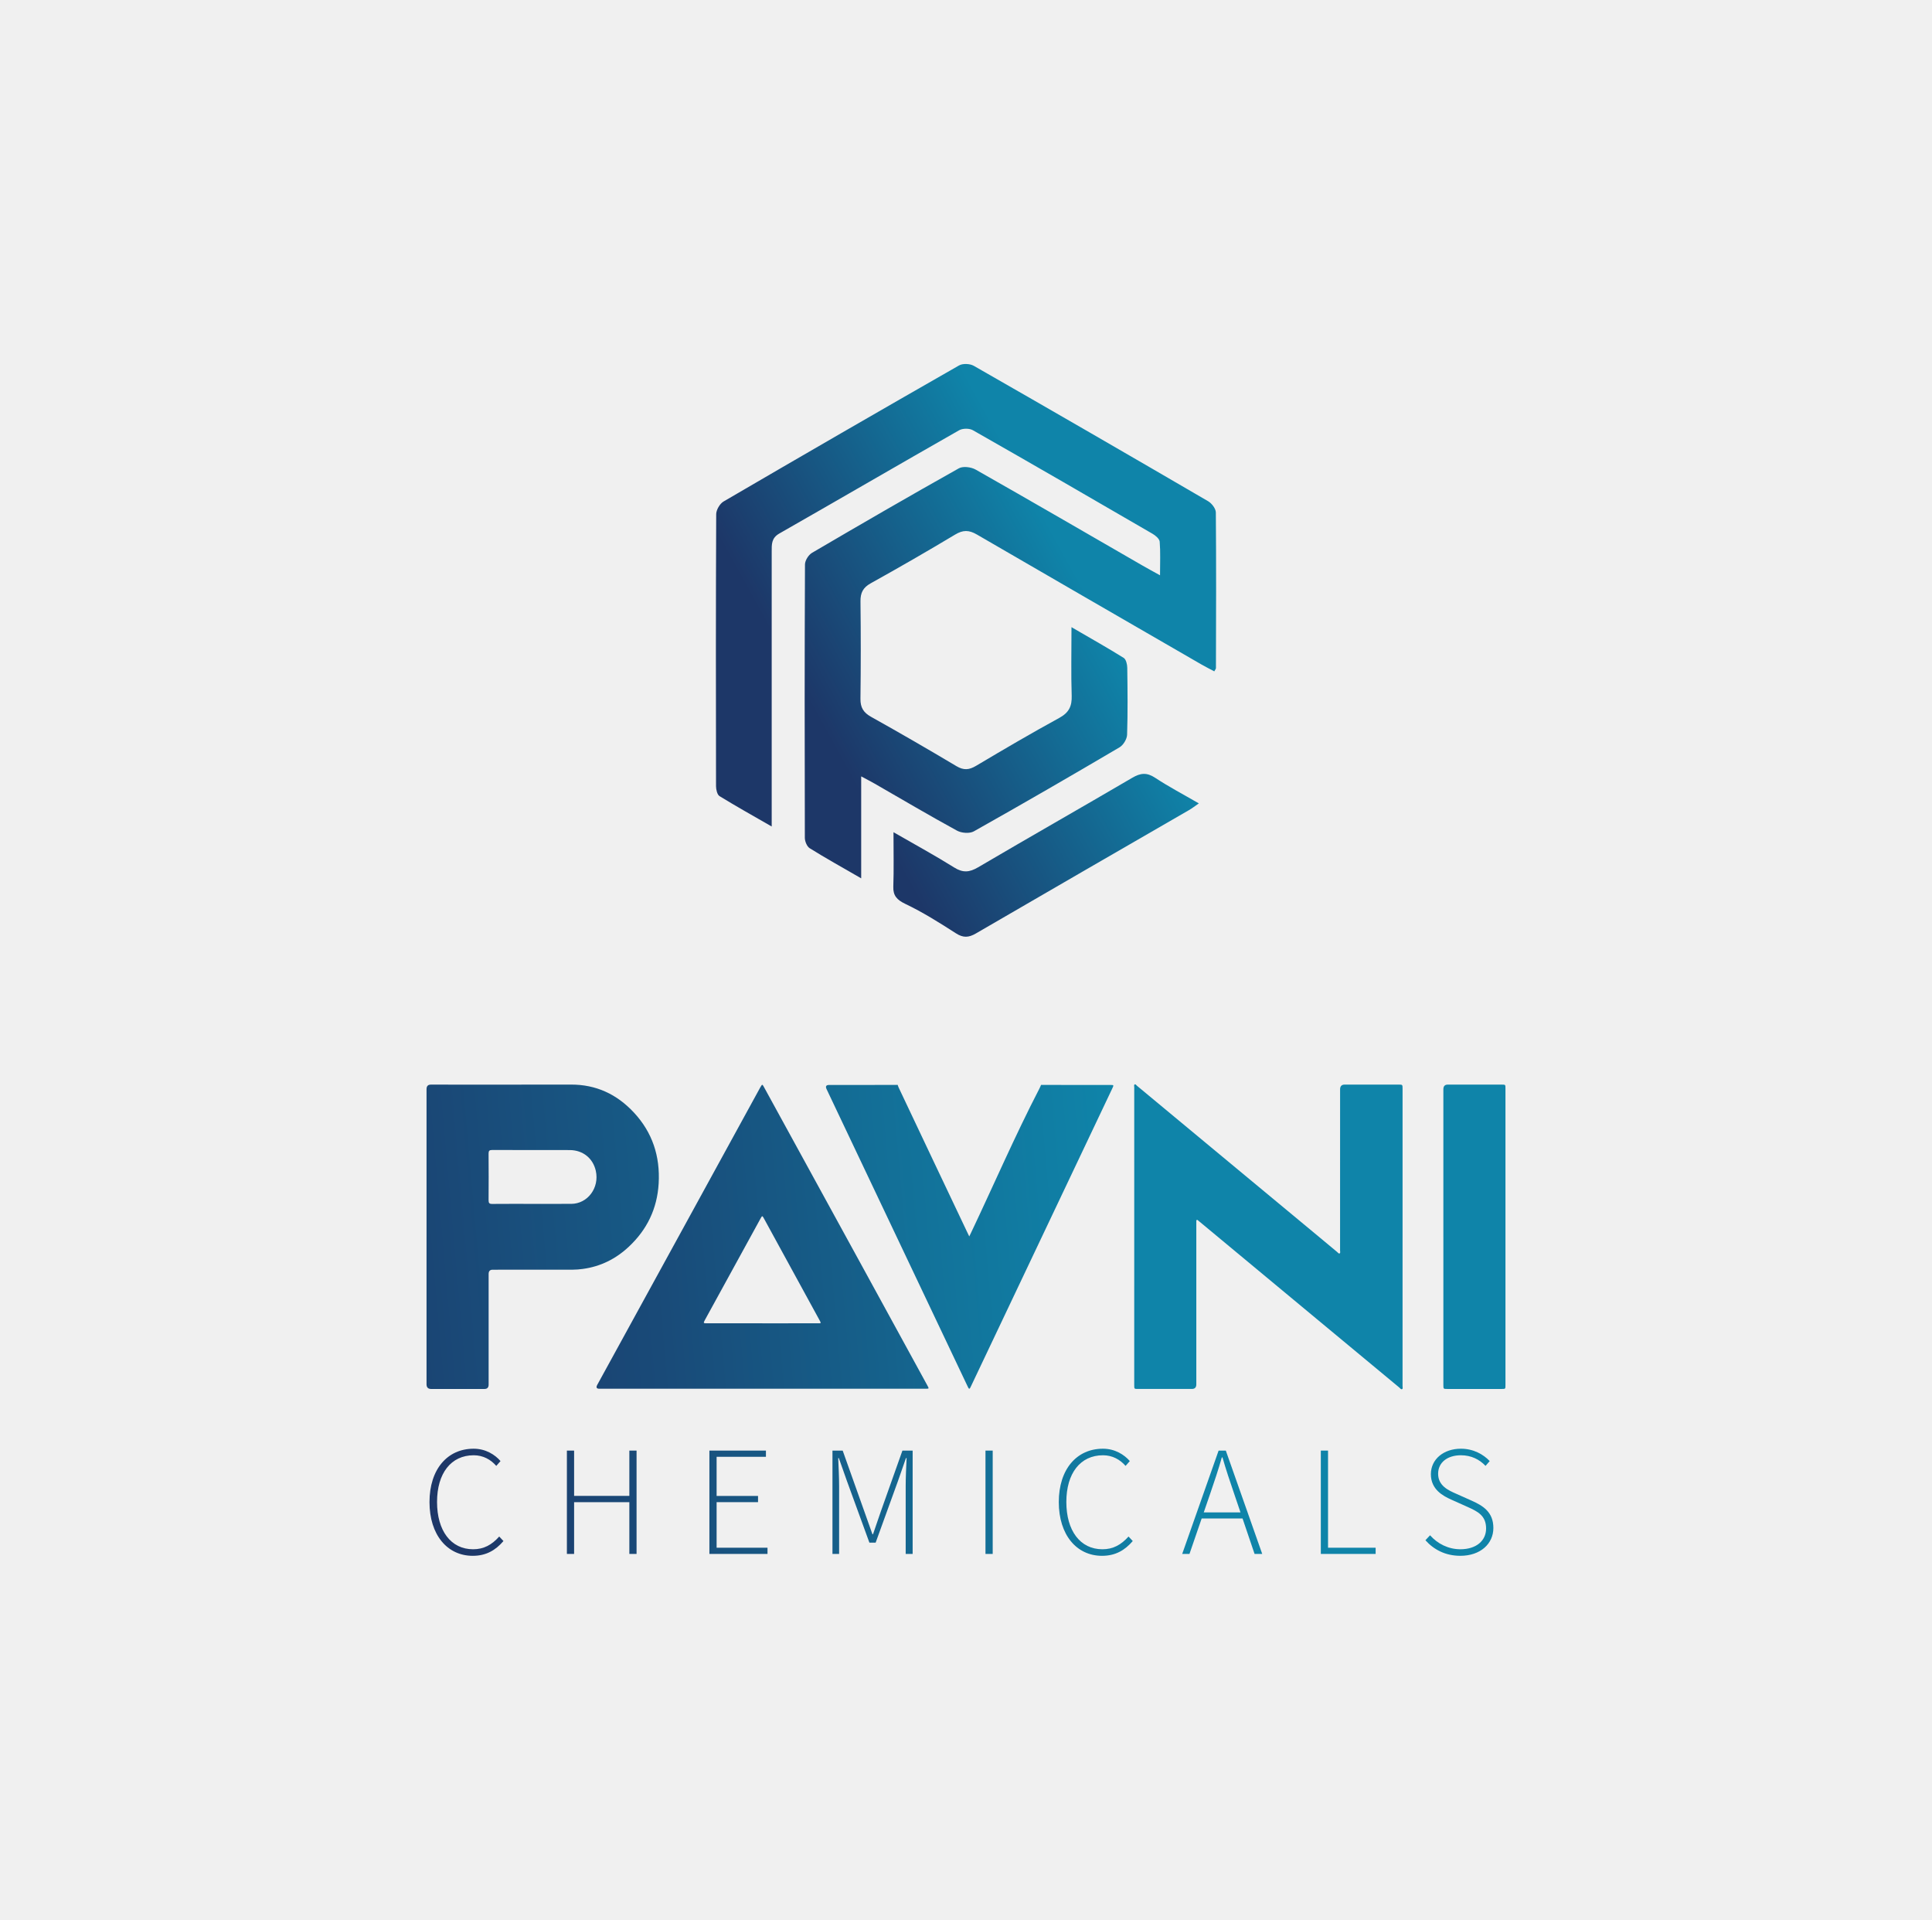
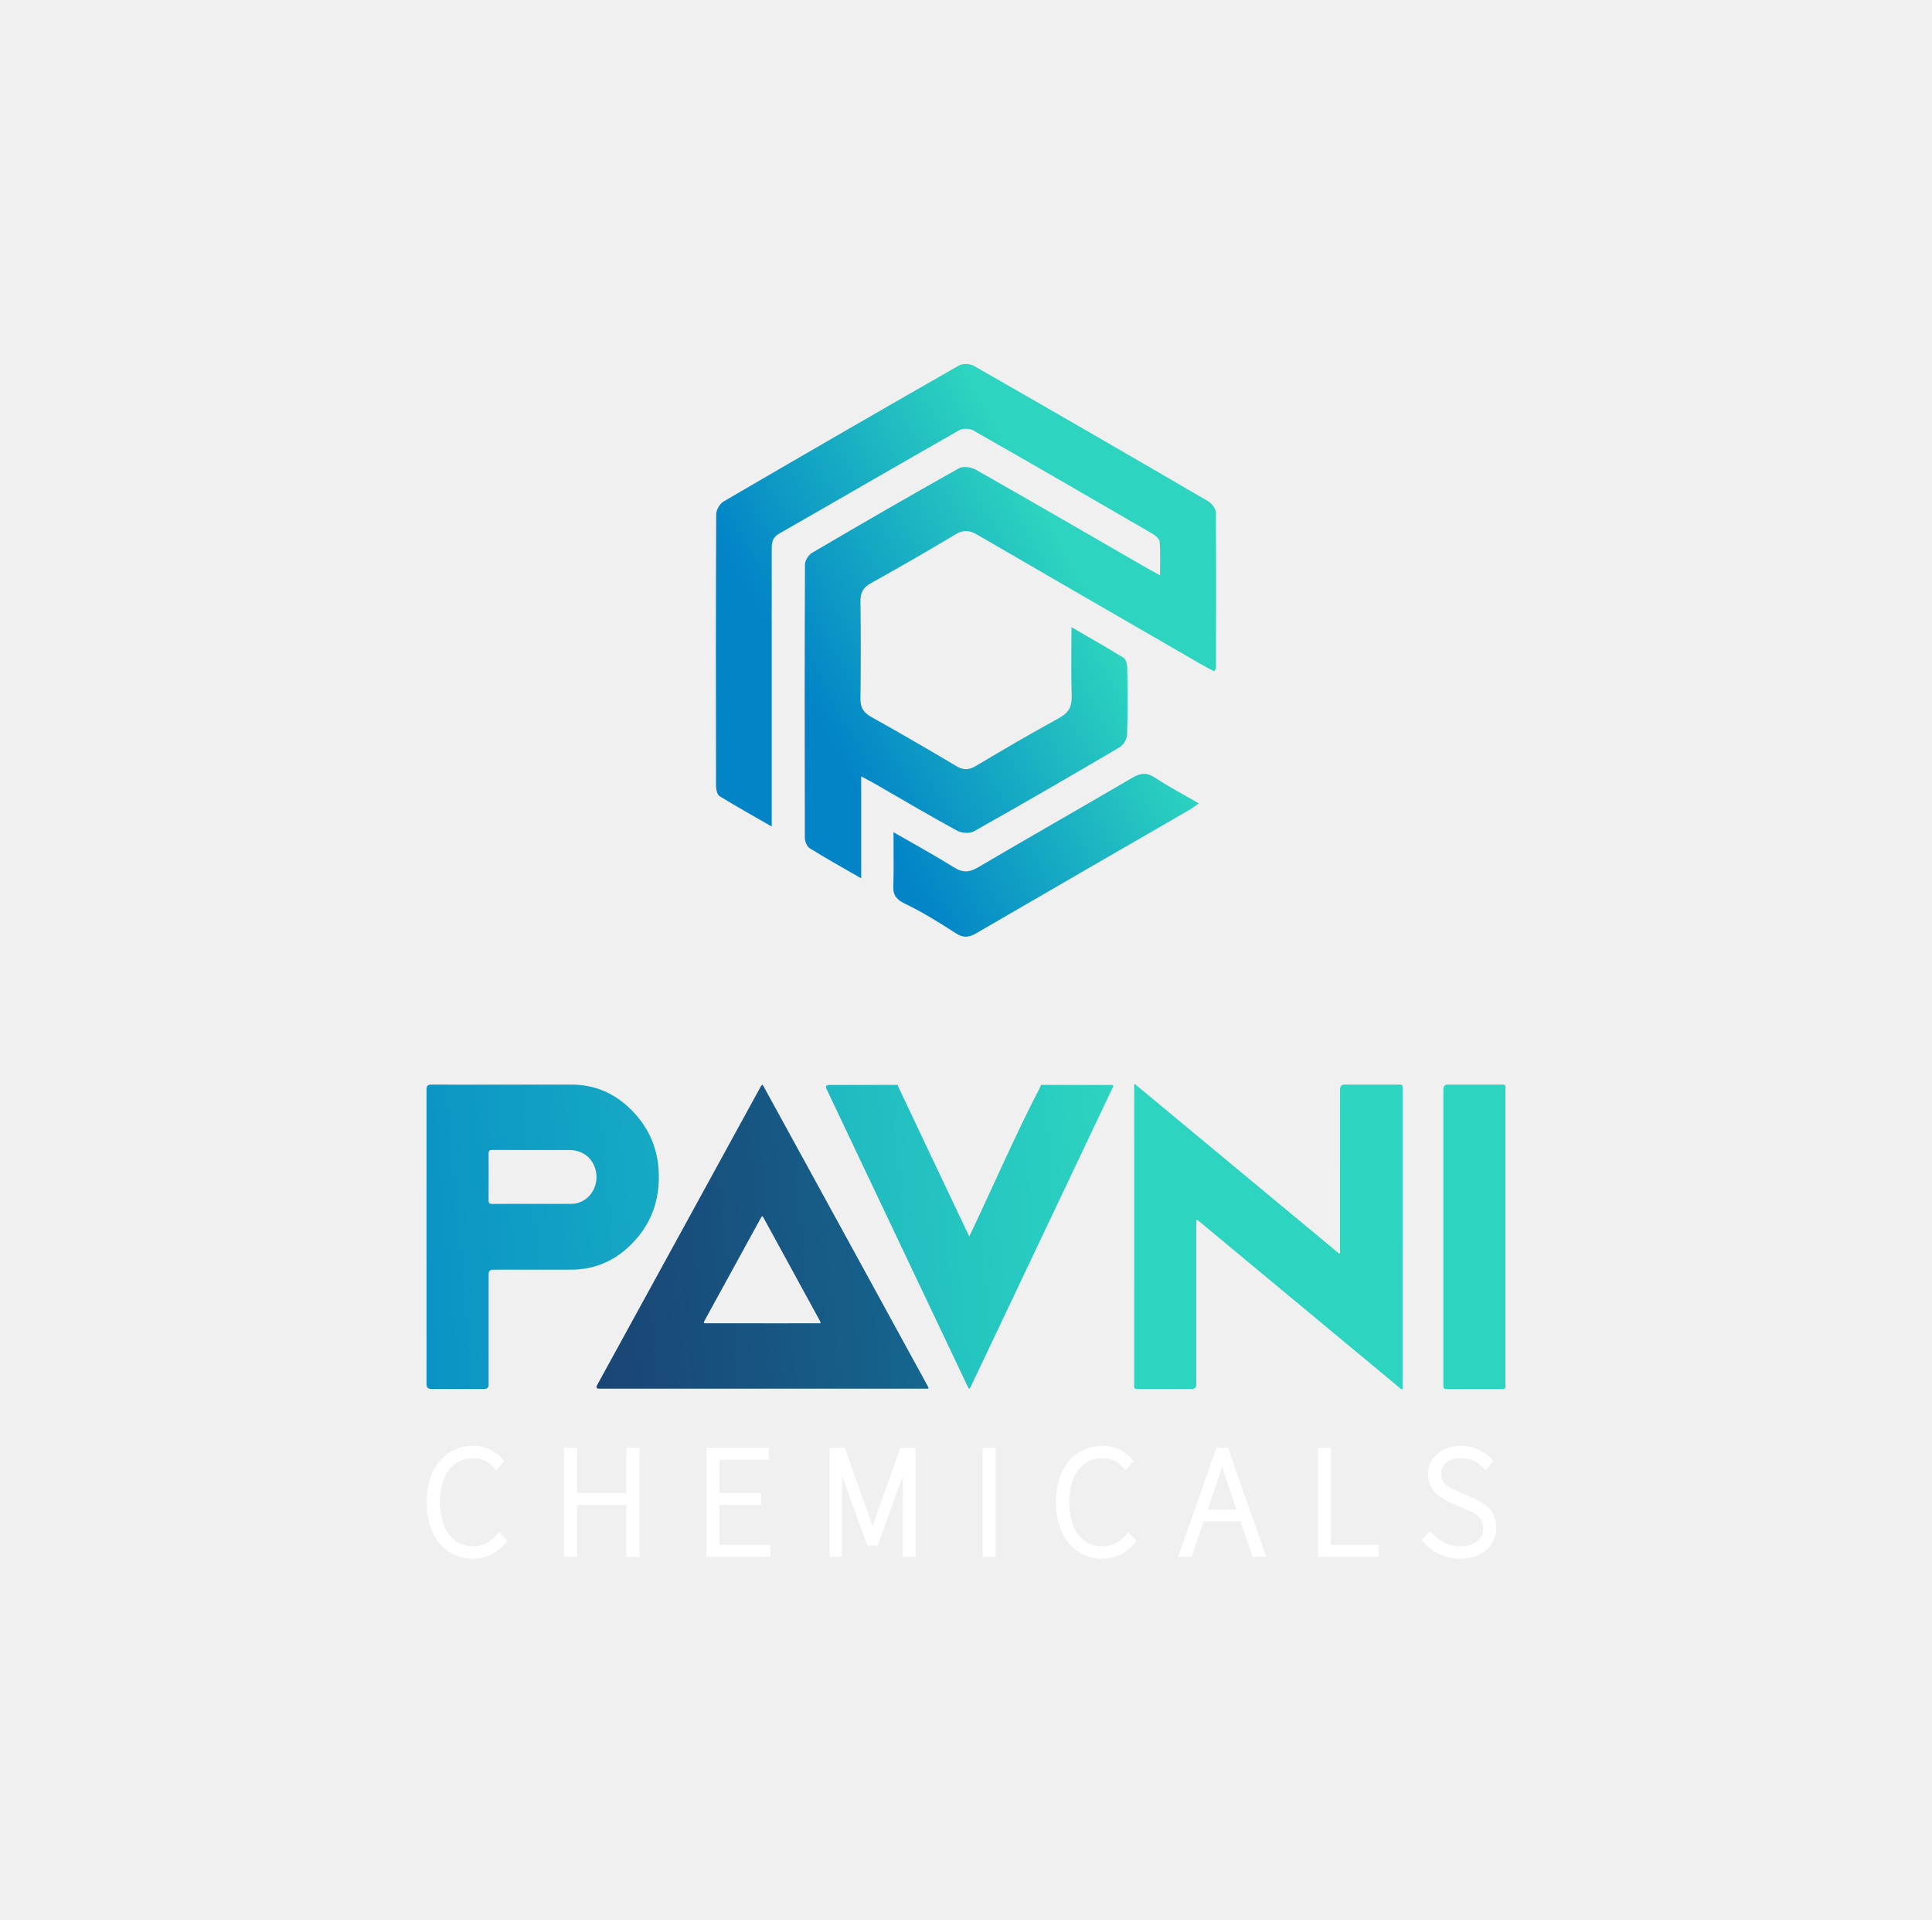
<svg xmlns="http://www.w3.org/2000/svg" xmlns:xlink="http://www.w3.org/1999/xlink" id="Layer_1" viewBox="0 0 1000 993.5">
  <defs>
-     <style>.cls-1{fill:url(#linear-gradient-12);}.cls-1,.cls-2,.cls-3,.cls-4,.cls-5,.cls-6,.cls-7,.cls-8,.cls-9,.cls-10,.cls-11,.cls-12,.cls-13,.cls-14,.cls-15,.cls-16{stroke-width:0px;}.cls-2{fill:url(#linear-gradient);}.cls-3{fill:url(#linear-gradient-6);}.cls-4{fill:url(#linear-gradient-15);}.cls-5{fill:url(#linear-gradient-11);}.cls-6{fill:url(#linear-gradient-5);}.cls-7{fill:url(#linear-gradient-13);}.cls-8{fill:url(#linear-gradient-16);}.cls-9{fill:url(#linear-gradient-14);}.cls-10{fill:url(#linear-gradient-2);}.cls-11{fill:url(#linear-gradient-7);}.cls-12{fill:url(#linear-gradient-3);}.cls-13{fill:url(#linear-gradient-9);}.cls-14{fill:url(#linear-gradient-8);}.cls-15{fill:url(#linear-gradient-10);}.cls-16{fill:url(#linear-gradient-4);}</style>
+     <style>.cls-1{fill:url(#linear-gradient-12);}.cls-1,.cls-2,.cls-3,.cls-4,.cls-5,.cls-6,.cls-7,.cls-8,.cls-9,.cls-10,.cls-11,.cls-12,.cls-13,.cls-14,.cls-15,.cls-16{stroke-width:0px;}.cls-2{fill:url(#linear-gradient);}.cls-3{fill:url(#linear-gradient-6);}.cls-4{fill:url(#linear-gradient-15);}.cls-5{fill:url(#linear-gradient-11);}.cls-6{fill:url(#linear-gradient-5);}.cls-7{fill:url(#linear-gradient-13);}.cls-8{fill:url(#linear-gradient-16);}.cls-9{fill:url(#linear-gradient-14);}.cls-10{fill:url(#linear-gradient-2);}.cls-11{fill:url(#linear-gradient-7);}.cls-12{fill:url(#linear-gradient-3);}.cls-13{fill:url(#linear-gradient-9);}.cls-14{fill:url(#linear-gradient-8);}.cls-15{fill:url(#linear-gradient-10);}.cls-16{fill:url(#linear-gradient-4);}.cls-1,.cls-4,.cls-5,.cls-7,.cls-8,.cls-9,.cls-13,.cls-14,.cls-15{fill:#ffffff !important; stroke:#ffffff !important; stroke-width:3px !important; opacity:1 !important; letter-spacing:0.1em;}</style>
    <linearGradient id="linear-gradient" x1="415.018" y1="356.681" x2="621.931" y2="242.522" gradientUnits="userSpaceOnUse">
-       <stop offset="0" stop-color="#1d3768" />
-       <stop offset=".648" stop-color="#0f84a9" />
+       <stop offset="0" stop-color="#0284c7" />
+       <stop offset=".648" stop-color="#2dd4bf" />
    </linearGradient>
    <linearGradient id="linear-gradient-2" x1="473.446" y1="462.581" x2="680.359" y2="348.423" xlink:href="#linear-gradient" />
    <linearGradient id="linear-gradient-3" x1="136.515" y1="686.081" x2="826.244" y2="625.004" xlink:href="#linear-gradient" />
    <linearGradient id="linear-gradient-4" x1="134.809" y1="666.811" x2="824.538" y2="605.733" gradientUnits="userSpaceOnUse">
-       <stop offset="0" stop-color="#1d3768" />
+       <stop offset="0" stop-color="#0284c7" />
      <stop offset=".134" stop-color="#1c3b6c" />
      <stop offset=".293" stop-color="#194a78" />
      <stop offset=".466" stop-color="#15628c" />
      <stop offset=".646" stop-color="#0f83a8" />
-       <stop offset=".648" stop-color="#0f84a9" />
+       <stop offset=".648" stop-color="#2dd4bf" />
    </linearGradient>
    <linearGradient id="linear-gradient-5" x1="133.251" y1="649.218" x2="822.98" y2="588.141" xlink:href="#linear-gradient" />
    <linearGradient id="linear-gradient-6" x1="135.027" y1="669.276" x2="824.756" y2="608.198" xlink:href="#linear-gradient" />
    <linearGradient id="linear-gradient-7" x1="137.346" y1="695.462" x2="827.075" y2="634.384" xlink:href="#linear-gradient" />
    <linearGradient id="linear-gradient-8" x1="238.108" y1="778.182" x2="808.661" y2="714.125" xlink:href="#linear-gradient" />
    <linearGradient id="linear-gradient-9" x1="238.937" y1="785.563" x2="809.49" y2="721.506" xlink:href="#linear-gradient" />
    <linearGradient id="linear-gradient-10" x1="239.818" y1="793.409" x2="810.371" y2="729.352" xlink:href="#linear-gradient" />
    <linearGradient id="linear-gradient-11" x1="240.682" y1="801.105" x2="811.235" y2="737.049" xlink:href="#linear-gradient" />
    <linearGradient id="linear-gradient-12" x1="241.433" y1="807.793" x2="811.986" y2="743.736" xlink:href="#linear-gradient" />
    <linearGradient id="linear-gradient-13" x1="242.163" y1="814.296" x2="812.716" y2="750.239" xlink:href="#linear-gradient" />
    <linearGradient id="linear-gradient-14" x1="243.052" y1="822.216" x2="813.605" y2="758.159" xlink:href="#linear-gradient" />
    <linearGradient id="linear-gradient-15" x1="243.746" y1="828.403" x2="814.3" y2="764.347" xlink:href="#linear-gradient" />
    <linearGradient id="linear-gradient-16" x1="244.472" y1="834.865" x2="815.025" y2="770.808" xlink:href="#linear-gradient" />
  </defs>
  <path class="cls-2" d="M629.316,265.193c-.017-1.991-2.113-4.716-4-5.816-40.346-23.509-80.761-46.895-121.299-70.072-1.974-1.135-5.694-1.292-7.615-.192-40.747,23.282-81.355,46.756-121.876,70.404-1.939,1.136-3.808,4.332-3.825,6.567-.21,46.931-.175,93.861-.087,140.809.017,1.747.611,4.349,1.816,5.1,8.453,5.205,17.134,10.043,27.002,15.719v-9.187c0-44.328.017-88.638,0-132.966,0-3.703-.245-7.091,3.947-9.467,31.071-17.728,62.003-35.752,93.092-53.445,1.834-1.031,5.257-1.048,7.074-.017,31.089,17.693,62.073,35.63,93.005,53.602,1.554.891,3.563,2.602,3.703,4.087.437,5.292.175,10.654.175,17.396-3.982-2.201-6.602-3.616-9.169-5.1-28.731-16.575-57.41-33.237-86.263-49.603-2.34-1.327-6.532-1.869-8.681-.664-25.5,14.305-50.808,28.958-76.028,43.752-1.817,1.083-3.633,3.965-3.633,6.026-.21,47.157-.192,94.315-.07,141.472.017,1.817,1.083,4.454,2.498,5.345,8.104,5.065,16.453,9.693,26.67,15.597v-52.764c3.144,1.694,5.065,2.655,6.934,3.738,14.182,8.156,28.277,16.488,42.634,24.33,2.34,1.292,6.532,1.624,8.733.384,25.308-14.217,50.424-28.766,75.417-43.489,1.956-1.153,3.825-4.244,3.912-6.497.384-11.562.245-23.142.087-34.705-.017-1.747-.629-4.314-1.851-5.082-8.174-5.083-16.557-9.833-26.076-15.352-.314-.192-.629-.367-.943-.559,0,12.925-.262,24.207.105,35.49.175,5.432-1.415,8.733-6.375,11.458-14.549,7.947-28.853,16.348-43.105,24.819-3.615,2.166-6.427,2.393-10.165.175-14.619-8.715-29.342-17.239-44.206-25.535-3.93-2.201-5.537-4.803-5.484-9.309.21-16.802.21-33.621.017-50.423-.052-4.419,1.292-7.144,5.327-9.379,14.689-8.157,29.238-16.54,43.647-25.186,4.087-2.463,7.144-2.445,11.283-.035,16.61,9.694,94.07,54.458,116.147,67.208,2.201,1.275,4.471,2.393,6.724,3.598.507-.961.856-1.327.856-1.677.07-26.845.175-53.707-.052-80.552Z" />
  <path class="cls-10" d="M586.036,402.515c-26.51,15.543-53.239,30.711-79.728,46.29-4.497,2.645-7.874,2.969-12.409.128-9.761-6.117-19.904-11.623-31.427-18.264,0,10.467.217,19.346-.096,28.206-.163,4.609,1.901,6.828,6.204,8.884,9.106,4.351,17.667,9.73,26.151,15.196,3.821,2.462,6.64,2.293,10.369.123,36.731-21.378,73.561-42.585,110.35-63.863,1.576-.912,3.022-2.05,5.074-3.455-8.063-4.671-15.6-8.624-22.67-13.287-4.301-2.837-7.552-2.459-11.818.042Z" />
  <path class="cls-12" d="M725.964,640.409c0,25.598.001,51.196-.008,76.794,0,.57.267,1.389-.205,1.656-.593.336-1.031-.441-1.481-.814-14.232-11.803-28.46-23.611-42.685-35.423-18.712-15.537-37.421-31.078-56.131-46.617-1.714-1.424-3.428-2.847-5.145-4.267-.248-.205-.484-.557-.832-.423-.391.151-.236.588-.255.908-.027.439-.008.881-.008,1.321,0,27.605,0,55.209,0,82.814q0,2.426-2.272,2.428c-9.338,0-18.676.002-28.014-.002-1.835,0-1.855-.023-1.855-1.984-.002-51.392-.002-102.783.01-154.175,0-.499-.283-1.211.271-1.458.435-.195.782.422,1.132.712,15.654,12.985,31.297,25.984,46.946,38.974,15.029,12.475,30.066,24.941,45.096,37.415,3.867,3.209,7.719,6.439,11.591,9.641.384.317.779.967,1.258.739.509-.242.241-.972.241-1.481.012-27.8.01-55.601.011-83.401q0-2.487,2.372-2.488c9.292,0,18.583-.001,27.875,0,2.083,0,2.089.005,2.089,2.188.001,25.647,0,51.294,0,76.94Z" />
  <path class="cls-16" d="M394.401,718.677c-28.056,0-56.111,0-84.167,0q-2.192,0-1.088-2.023c14.401-26.265,28.807-52.528,43.205-78.795,13.678-24.954,27.349-49.912,41.023-74.869.116-.212.238-.42.36-.628.764-1.294.877-1.293,1.594.016,16.905,30.844,33.814,61.685,50.712,92.533,11.35,20.72,22.686,41.45,34.024,62.178.852,1.558.833,1.586-.94,1.586-28.241.002-56.483.001-84.724.001ZM394.598,684.814c9.613,0,19.226.001,28.839-.001,1.586,0,1.608-.022.853-1.427-1.374-2.553-2.779-5.087-4.169-7.63-8.225-15.047-16.446-30.096-24.677-45.14-.885-1.617-.93-1.599-1.84.061-9.591,17.492-19.184,34.983-28.777,52.473-.834,1.521-.764,1.661.934,1.661,9.613.004,19.226.002,28.839.002Z" />
  <path class="cls-6" d="M220.773,639.995c0-25.448,0-50.897,0-76.345q0-2.356,2.198-2.359c24.202,0,48.404.039,72.606-.017,12.824-.029,23.594,4.865,32.538,14.475,9.517,10.225,13.635,22.566,12.807,36.72-.766,13.091-6.08,23.905-15.367,32.634-6.868,6.456-14.811,10.343-23.923,11.574-1.745.236-3.514.382-5.273.386-13.796.031-27.593.016-41.39.018q-2.051,0-2.054,2.209c0,19.086,0,38.173-.001,57.259q0,2.243-2.165,2.247c-9.198.001-18.395.001-27.593,0q-2.382,0-2.384-2.457c0-25.448,0-50.897,0-76.345ZM275.464,623.005c6.736,0,13.472.027,20.208-.007,8.516-.043,14.665-8.32,12.72-17.068-1.455-6.543-6.697-10.755-13.532-10.769-13.379-.027-26.758.011-40.136-.037-1.384-.005-1.849.383-1.837,1.894.064,8.026.061,16.052.003,24.078-.011,1.466.388,1.953,1.811,1.939,6.921-.067,13.843-.03,20.765-.031Z" />
  <path class="cls-3" d="M575.718,563.269c-24.369,51.345-48.727,102.678-73.096,154.022-.105.221-.221.441-.314.662-.442,1.005-.848.87-1.243-.037-.198-.441-.418-.87-.628-1.312-24.207-50.989-48.402-101.979-72.597-152.968q-1.034-2.17,1.313-2.17c11.098,0,22.208.025,33.306-.037,1,0,1.488.037,2.162-.012.488,1.312.36,1.079.802,1.973,11.749,24.882,23.567,49.739,35.363,74.597.244.515.5,1.03.906,1.863.407-.846.662-1.361.906-1.875,11.807-24.857,22.742-50.193,35.374-74.597.442-.846.709-1.483.86-1.949,11.133.061,24.811.037,35.828.037,1.894,0,1.906.012,1.058,1.802Z" />
  <path class="cls-11" d="M747.085,640.038c0-25.444,0-50.888,0-76.332q0-2.422,2.275-2.424c9.335,0,18.671-.002,28.006.002,1.839,0,1.86.023,1.86,1.977.002,51.181.002,102.363,0,153.544,0,1.96-.021,1.982-1.855,1.982-9.428.004-18.857.003-28.285,0-1.994,0-2-.007-2-2.125-.002-25.542,0-51.083,0-76.625Z" />
  <path class="cls-14" d="M244.88,801.743c-11.491,0-18.666-9.609-18.666-24.475s7.256-24.168,18.974-24.168c4.886,0,8.798,2.208,11.686,5.503l2.191-2.5c-2.857-3.295-7.661-6.394-13.91-6.394-13.601,0-22.851,10.647-22.851,27.608s9.202,27.819,22.381,27.819c6.963,0,11.807-2.889,15.906-7.645l-2.191-2.336c-3.88,4.333-8.003,6.59-13.52,6.59Z" />
  <polygon class="cls-13" points="325.751 774.118 297.154 774.118 297.154 750.683 293.42 750.683 293.42 804.16 297.154 804.16 297.154 777.38 325.751 777.38 325.751 804.16 329.483 804.16 329.483 750.683 325.751 750.683 325.751 774.118" />
  <polygon class="cls-15" points="370.916 777.365 392.355 777.365 392.355 774.151 370.916 774.151 370.916 753.895 396.445 753.895 396.445 750.683 367.182 750.683 367.182 804.16 397.257 804.16 397.257 800.947 370.916 800.947 370.916 777.365" />
  <path class="cls-5" d="M455.959,782.055c-1.413,3.944-2.662,7.92-4.074,11.88h-.325c-1.412-3.96-2.808-7.936-4.221-11.88l-11.166-31.373h-5.29v53.478h3.442v-35.155c0-4.335-.261-9.974-.472-14.446h.325l4.219,11.93,11.605,31.836h3.229l11.533-31.836,4.162-11.93h.325c-.211,4.471-.47,10.111-.47,14.446v35.155h3.602v-53.478h-5.29l-11.134,31.373Z" />
  <rect class="cls-1" x="510.084" y="750.683" width="3.734" height="53.478" />
  <path class="cls-7" d="M570.604,801.743c-11.491,0-18.666-9.609-18.666-24.475s7.256-24.168,18.974-24.168c4.886,0,8.796,2.208,11.686,5.503l2.191-2.5c-2.857-3.295-7.661-6.394-13.91-6.394-13.601,0-22.851,10.647-22.851,27.608s9.202,27.819,22.381,27.819c6.963,0,11.807-2.889,15.906-7.645l-2.191-2.336c-3.88,4.333-8.003,6.59-13.52,6.59Z" />
  <path class="cls-9" d="M630.749,750.683l-18.843,53.478h3.765l6.312-18.357h21.156l6.227,18.357h3.959l-18.843-53.478h-3.732ZM642.079,782.679h-19.022l3.44-10.005c2.174-6.346,4.057-11.946,5.923-18.47h.325c1.883,6.516,3.766,12.124,5.94,18.47l3.394,10.005Z" />
  <polygon class="cls-4" points="687.389 750.683 683.656 750.683 683.656 804.16 712.027 804.16 712.027 800.947 687.389 800.947 687.389 750.683" />
  <path class="cls-8" d="M761.713,776.585l-8.091-3.611c-3.912-1.721-9.251-4.074-9.251-10.315,0-5.786,4.739-9.56,11.799-9.56,5.356,0,9.608,2.175,12.74,5.494l2.158-2.483c-3.262-3.473-8.456-6.403-14.899-6.403-8.894,0-15.548,5.413-15.548,13.179,0,7.92,6.192,11.246,10.85,13.3l8.107,3.635c5.266,2.369,9.624,4.496,9.624,11.175,0,6.37-5.144,10.745-13.309,10.745-6.232,0-11.815-2.84-15.695-7.231l-2.402,2.564c4.221,4.746,10.242,8.058,18.065,8.058,10.37,0,17.105-6.201,17.105-14.397s-5.266-11.483-11.255-14.152Z" />
</svg>
